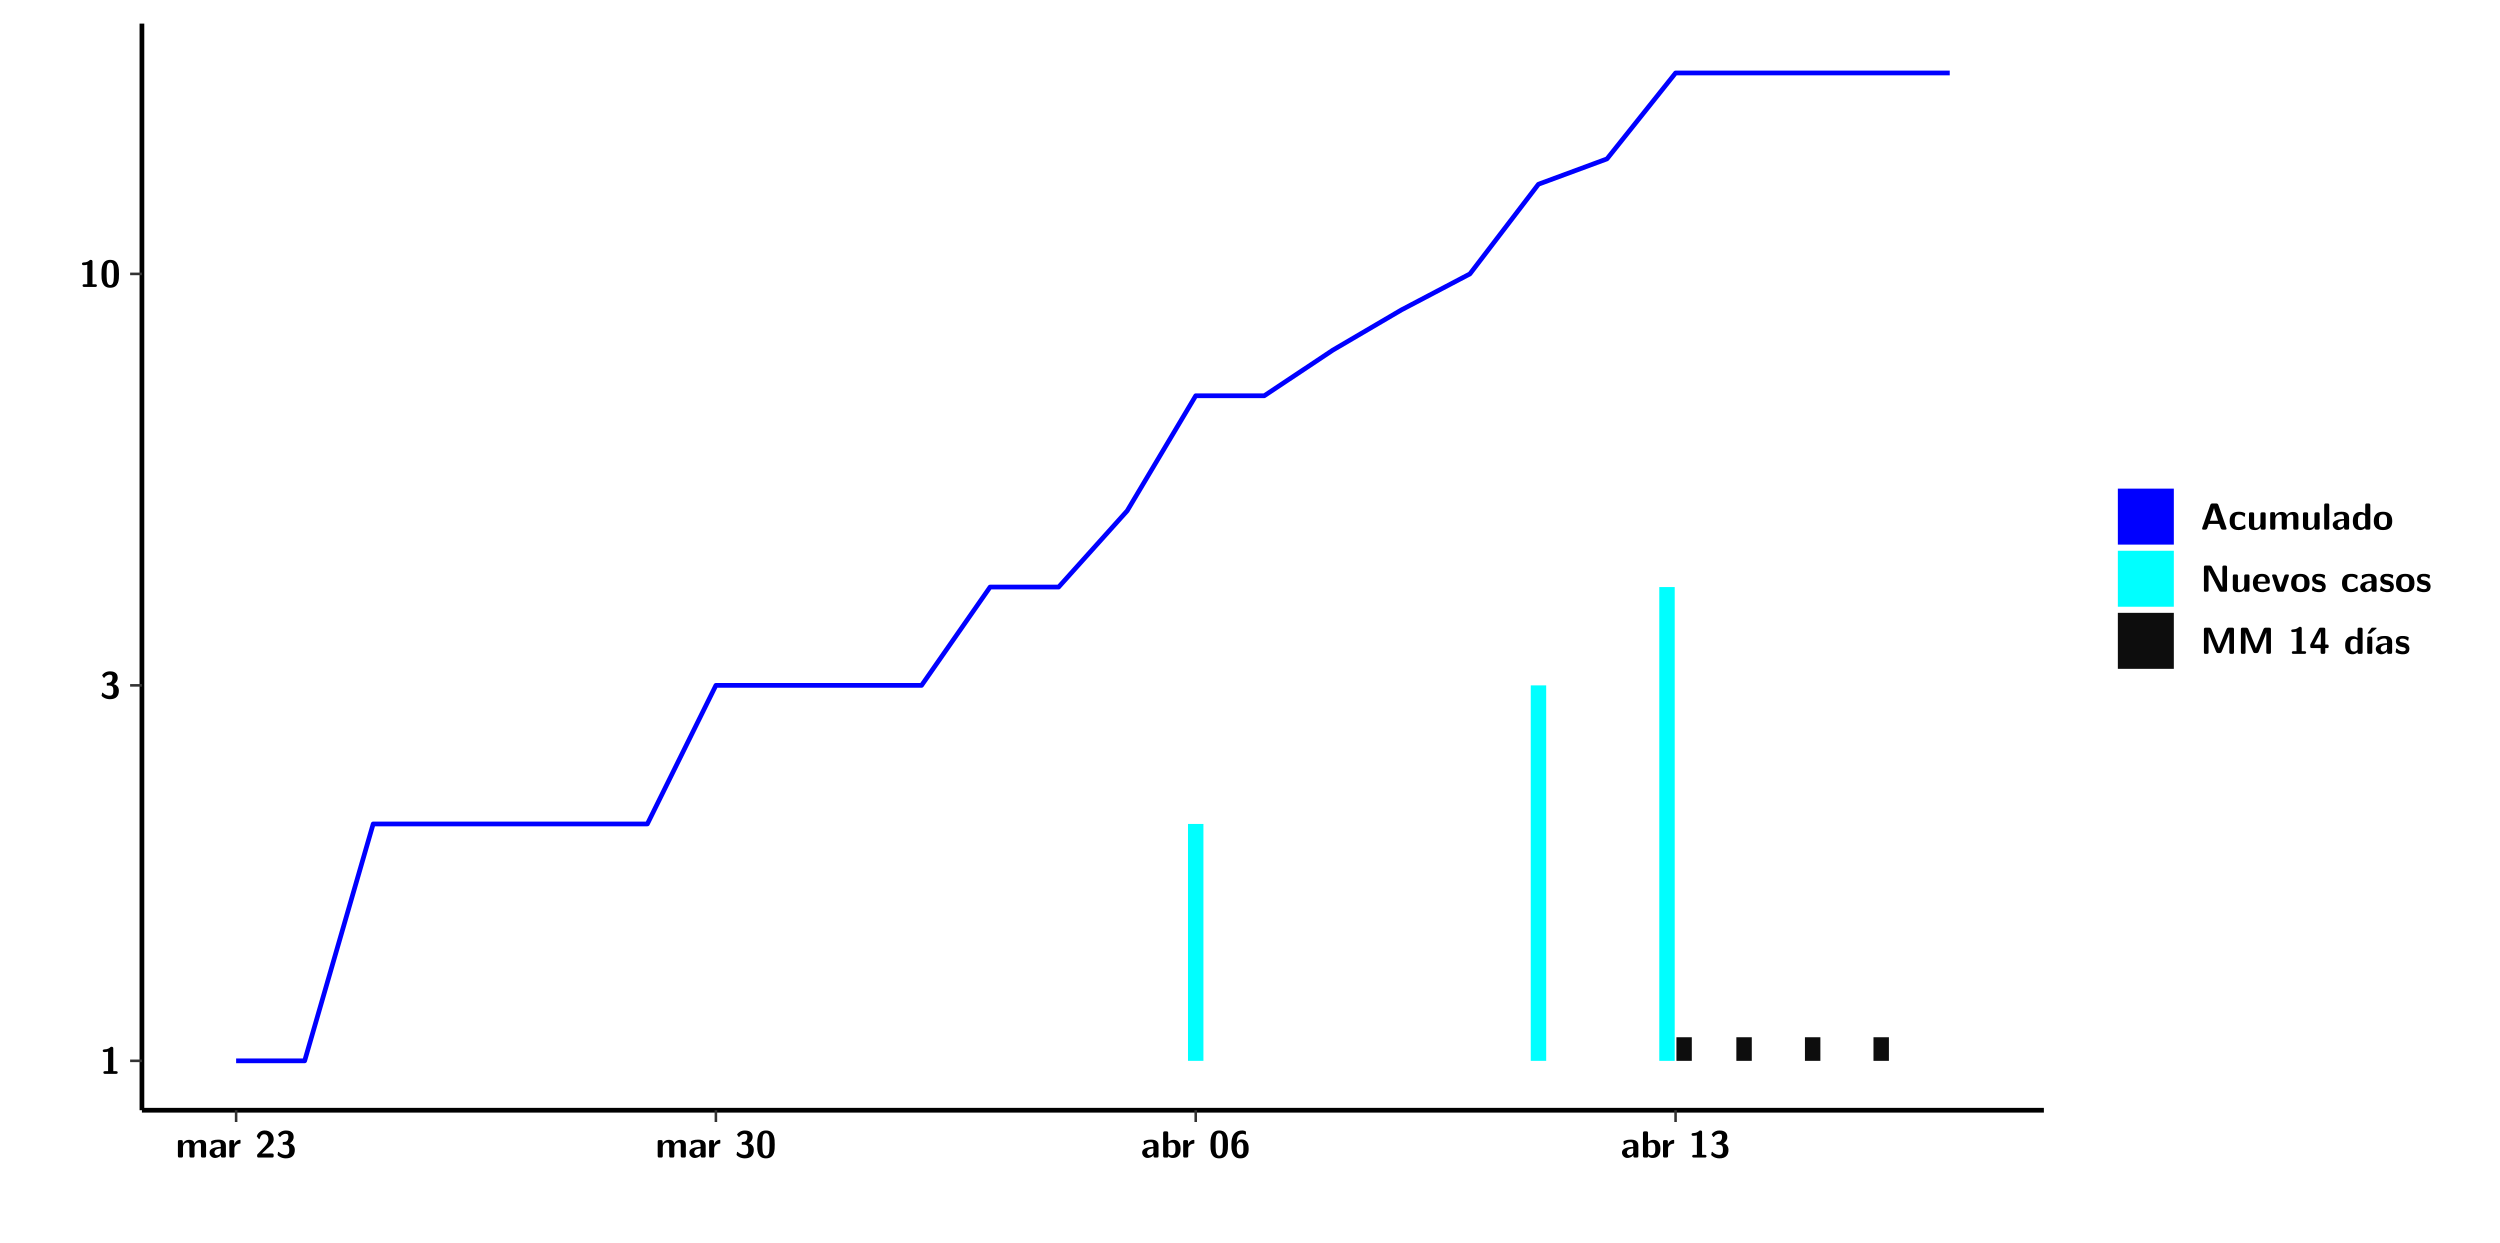
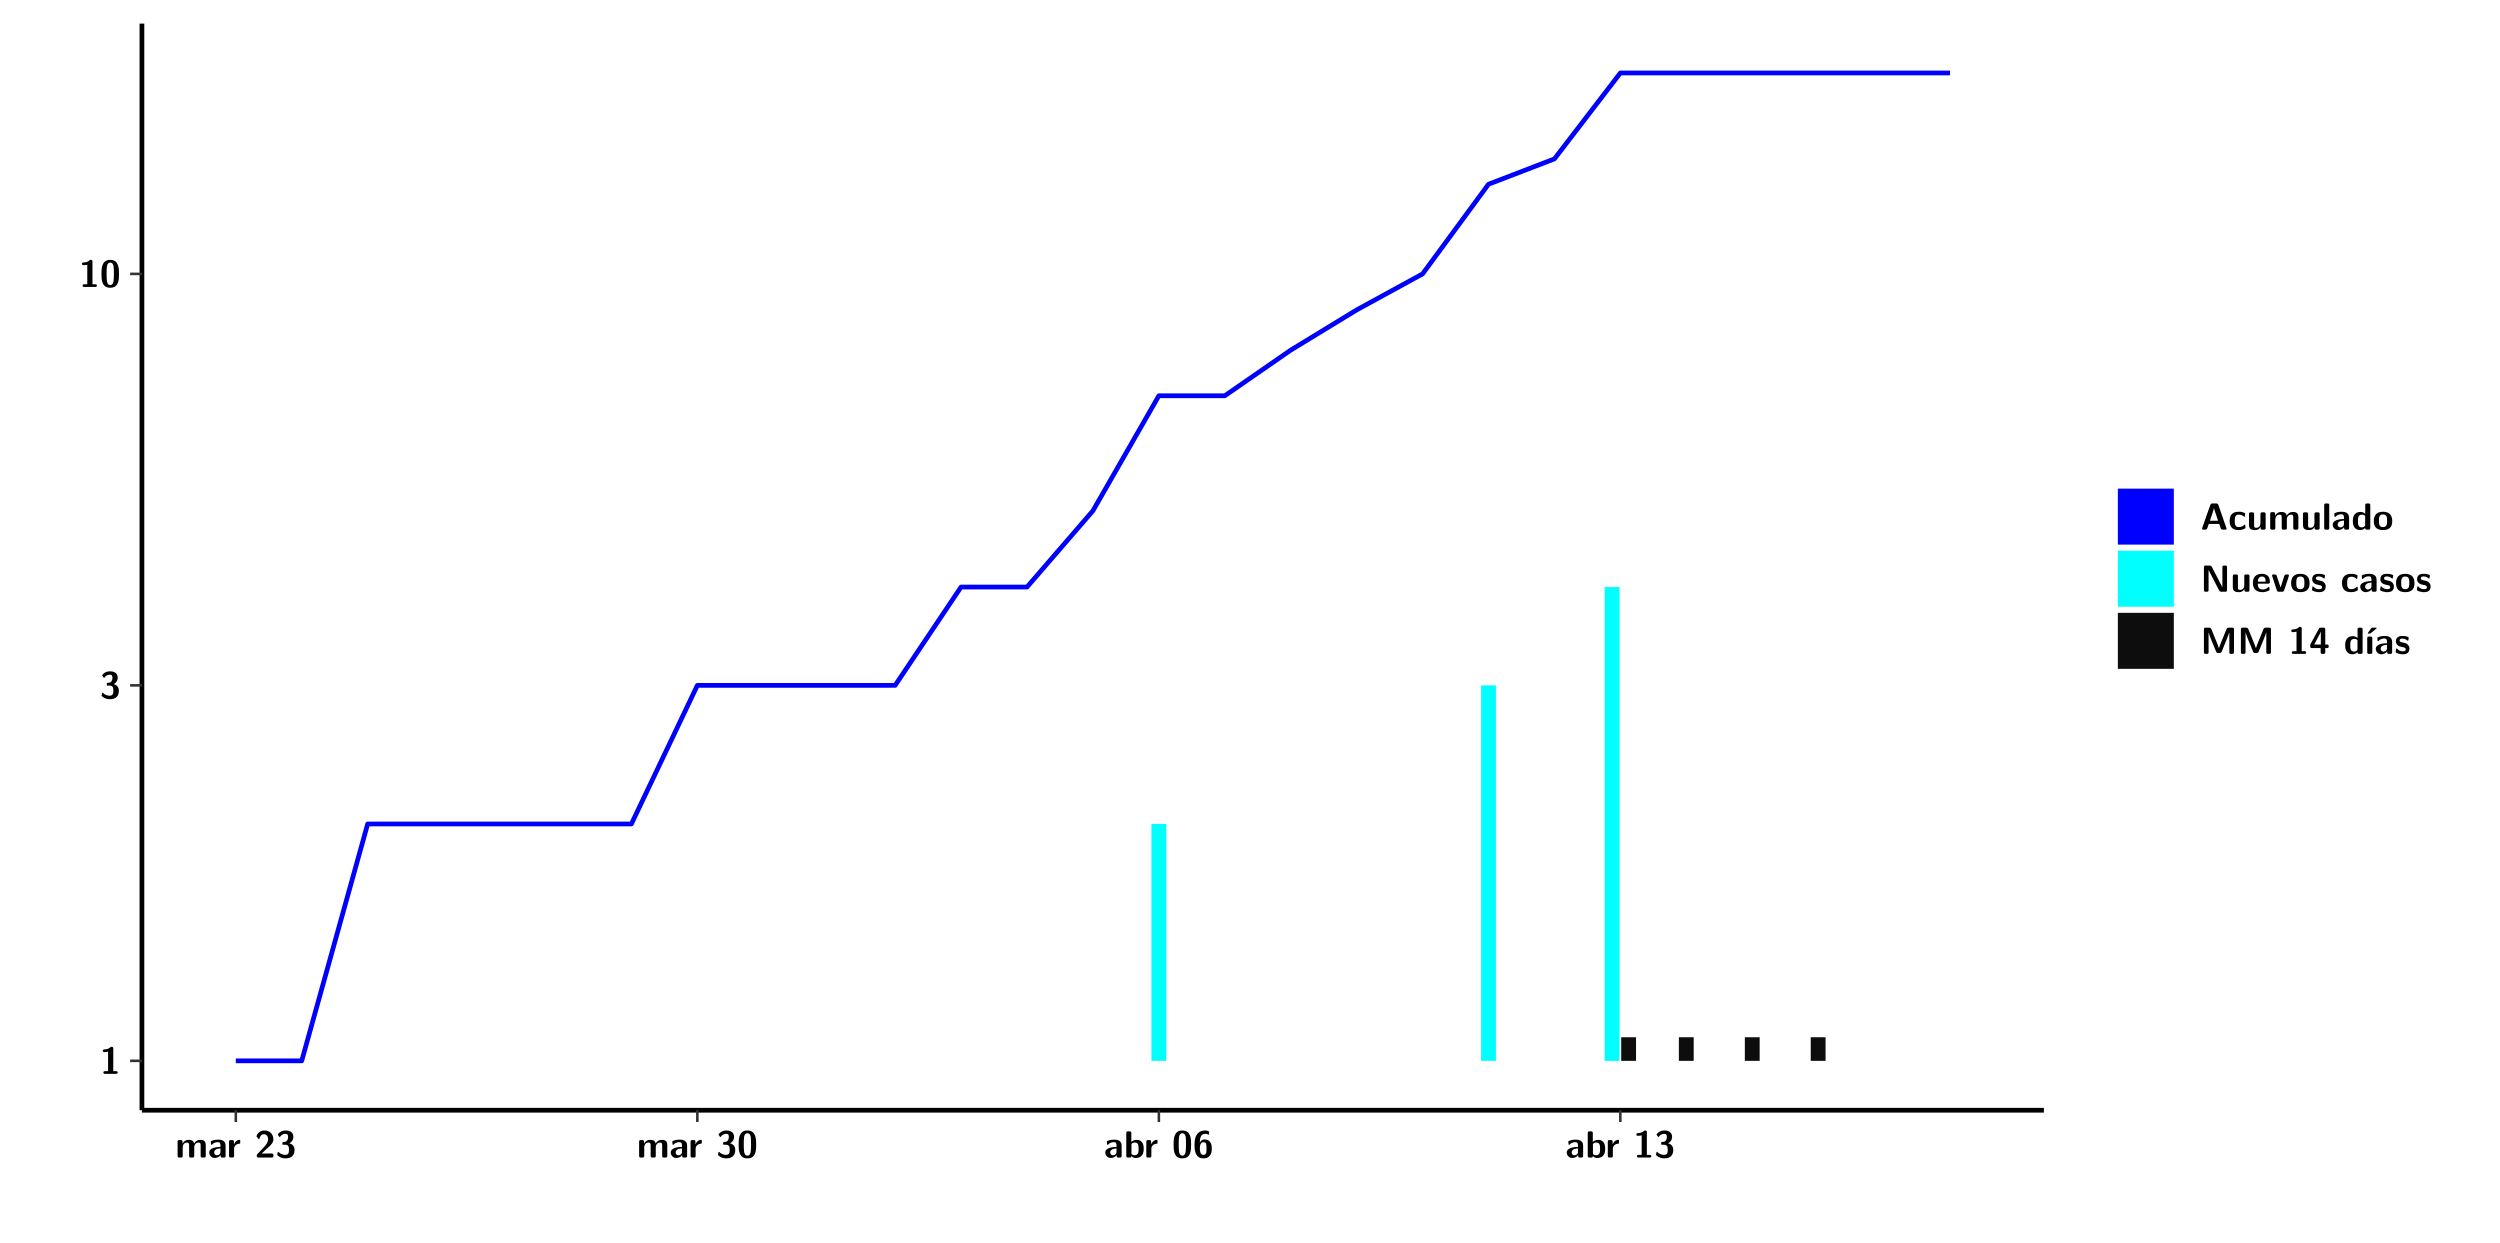
<svg xmlns="http://www.w3.org/2000/svg" xmlns:xlink="http://www.w3.org/1999/xlink" width="579.653pt" height="288pt" viewBox="0 0 579.653 288" version="1.1">
  <defs>
    <g>
      <symbol overflow="visible" id="glyph0-0">
        <path style="stroke:none;" d="" />
      </symbol>
      <symbol overflow="visible" id="glyph0-1">
        <path style="stroke:none;" d="M 3.109 -5.859 C 3.109 -6.016 3.109 -6.281 2.719 -6.281 C 2.547 -6.281 2.516 -6.266 2.406 -6.156 C 2.25 -6.016 1.922 -5.688 1.047 -5.672 C 0.891 -5.672 0.672 -5.609 0.672 -5.359 C 0.672 -5.047 0.969 -5.047 1.094 -5.047 C 1.344 -5.047 1.656 -5.078 1.906 -5.156 L 1.906 -0.625 L 1.234 -0.625 C 1.109 -0.625 0.812 -0.625 0.812 -0.312 C 0.812 0 1.109 0 1.234 0 L 3.719 0 C 3.828 0 4.141 0 4.141 -0.312 C 4.141 -0.625 3.828 -0.625 3.719 -0.625 L 3.109 -0.625 Z M 3.109 -5.859 " />
      </symbol>
      <symbol overflow="visible" id="glyph0-2">
        <path style="stroke:none;" d="M 0.844 -4.859 C 0.906 -4.766 0.953 -4.766 0.969 -4.766 C 1.031 -4.766 1.047 -4.797 1.094 -4.859 C 1.547 -5.5 2.172 -5.5 2.281 -5.5 C 2.844 -5.5 2.922 -5.203 2.922 -4.781 C 2.922 -4.656 2.922 -4.234 2.641 -3.906 C 2.438 -3.656 2.219 -3.641 1.953 -3.625 C 1.859 -3.609 1.688 -3.609 1.672 -3.578 C 1.609 -3.562 1.609 -3.5 1.609 -3.359 L 1.609 -3.203 C 1.609 -2.984 1.609 -2.969 1.844 -2.969 L 2.219 -2.969 C 3.031 -2.969 3.125 -2.469 3.125 -1.797 C 3.125 -1.203 3.062 -0.625 2.266 -0.625 C 1.984 -0.625 1.328 -0.688 0.75 -1.25 C 0.672 -1.328 0.656 -1.328 0.625 -1.328 C 0.531 -1.328 0.516 -1.25 0.516 -1.234 C 0.516 -1.234 0.406 -0.672 0.406 -0.625 C 0.406 -0.516 1.156 0.188 2.312 0.188 C 3.812 0.188 4.406 -0.609 4.406 -1.781 C 4.406 -2.562 3.984 -3.109 3.203 -3.297 C 3.906 -3.688 4.141 -4.266 4.141 -4.766 C 4.141 -6.156 2.891 -6.281 2.328 -6.281 C 1.125 -6.281 0.531 -5.422 0.531 -5.344 C 0.531 -5.297 0.594 -5.219 0.594 -5.219 Z M 0.844 -4.859 " />
      </symbol>
      <symbol overflow="visible" id="glyph0-3">
        <path style="stroke:none;" d="M 4.438 -3 C 4.438 -4.203 4.438 -6.281 2.406 -6.281 C 0.375 -6.281 0.375 -4.219 0.375 -3 C 0.375 -1.812 0.375 0.188 2.406 0.188 C 4.438 0.188 4.438 -1.781 4.438 -3 Z M 2.406 -0.438 C 1.75 -0.438 1.656 -1.25 1.625 -1.484 C 1.562 -1.953 1.562 -2.766 1.562 -3.125 C 1.562 -3.641 1.562 -4.203 1.625 -4.641 C 1.641 -4.875 1.734 -5.641 2.406 -5.641 C 3.047 -5.641 3.156 -4.906 3.188 -4.734 C 3.25 -4.281 3.25 -3.594 3.25 -3.125 C 3.25 -2.625 3.25 -1.953 3.188 -1.469 C 3.156 -1.234 3.062 -0.438 2.406 -0.438 Z M 2.406 -0.438 " />
      </symbol>
      <symbol overflow="visible" id="glyph0-4">
        <path style="stroke:none;" d="M 7.062 -2.844 C 7.062 -3.75 6.672 -4.109 5.781 -4.109 C 5.156 -4.109 4.688 -3.828 4.359 -3.25 C 4.219 -4.078 3.484 -4.109 3.109 -4.109 C 2.938 -4.109 2.578 -4.109 2.188 -3.828 C 1.906 -3.625 1.734 -3.344 1.672 -3.203 L 1.672 -3.641 C 1.672 -3.922 1.609 -4.062 1.25 -4.062 L 0.953 -4.062 C 0.625 -4.062 0.531 -3.969 0.531 -3.641 L 0.531 -0.422 C 0.531 -0.109 0.625 0 0.953 0 L 1.297 0 C 1.625 0 1.719 -0.109 1.719 -0.422 L 1.719 -2.359 C 1.719 -3.141 2.25 -3.484 2.688 -3.484 C 3.109 -3.484 3.203 -3.297 3.203 -2.828 L 3.203 -0.422 C 3.203 -0.109 3.297 0 3.625 0 L 3.969 0 C 4.297 0 4.391 -0.109 4.391 -0.422 L 4.391 -2.359 C 4.391 -3.141 4.922 -3.484 5.359 -3.484 C 5.781 -3.484 5.875 -3.297 5.875 -2.828 L 5.875 -0.422 C 5.875 -0.109 5.969 0 6.297 0 L 6.641 0 C 6.984 0 7.062 -0.109 7.062 -0.422 Z M 7.062 -2.844 " />
      </symbol>
      <symbol overflow="visible" id="glyph0-5">
        <path style="stroke:none;" d="M 4.062 -2.766 C 4.062 -4.156 2.734 -4.156 2.297 -4.156 C 1.891 -4.156 1.453 -4.125 0.859 -3.891 C 0.672 -3.797 0.625 -3.781 0.625 -3.688 C 0.625 -3.625 0.688 -3.109 0.688 -3.047 C 0.703 -2.984 0.75 -2.938 0.812 -2.938 C 0.844 -2.938 0.875 -2.969 0.906 -3 C 1.281 -3.391 1.719 -3.578 2.266 -3.578 C 2.734 -3.578 2.875 -3.297 2.875 -2.781 L 2.875 -2.469 C 2.562 -2.469 0.266 -2.453 0.266 -1.172 C 0.266 -0.547 0.766 0.094 1.531 0.094 C 1.828 0.094 2.484 0.016 2.906 -0.594 L 2.906 -0.422 C 2.906 -0.141 2.969 0 3.328 0 L 3.641 0 C 3.984 0 4.062 -0.109 4.062 -0.422 Z M 2.875 -1.344 C 2.875 -0.531 2.047 -0.531 2.016 -0.531 C 1.641 -0.531 1.406 -0.844 1.406 -1.188 C 1.406 -2.047 2.625 -2.109 2.875 -2.109 Z M 2.875 -1.344 " />
      </symbol>
      <symbol overflow="visible" id="glyph0-6">
        <path style="stroke:none;" d="M 1.703 -2.016 C 1.703 -2.844 2.391 -3.188 2.938 -3.219 C 3.109 -3.234 3.125 -3.234 3.125 -3.469 L 3.125 -3.875 C 3.125 -4.047 3.125 -4.109 2.969 -4.109 C 2.719 -4.109 2.078 -4.031 1.672 -3.078 L 1.656 -3.078 L 1.656 -3.641 C 1.656 -3.922 1.594 -4.062 1.234 -4.062 L 0.953 -4.062 C 0.641 -4.062 0.531 -3.969 0.531 -3.641 L 0.531 -0.422 C 0.531 -0.109 0.625 0 0.953 0 L 1.281 0 C 1.609 0 1.703 -0.109 1.703 -0.422 Z M 1.703 -2.016 " />
      </symbol>
      <symbol overflow="visible" id="glyph0-7">
        <path style="stroke:none;" d="M 0.562 -0.75 C 0.484 -0.656 0.484 -0.641 0.484 -0.484 L 0.484 -0.422 C 0.484 -0.109 0.578 0 0.906 0 L 3.906 0 C 4.25 0 4.328 -0.109 4.328 -0.422 L 4.328 -0.531 C 4.328 -0.672 4.328 -0.828 4.141 -0.906 C 4.078 -0.953 3.797 -0.953 3.625 -0.953 C 3.438 -0.953 3.219 -0.938 3.031 -0.938 L 1.609 -0.938 L 2.766 -2.031 C 2.906 -2.141 3.234 -2.422 3.359 -2.547 C 3.844 -3.016 4.328 -3.484 4.328 -4.266 C 4.328 -5.328 3.562 -6.281 2.266 -6.281 C 1.969 -6.281 1.469 -6.234 1.047 -5.891 C 0.969 -5.828 0.562 -5.516 0.406 -4.922 L 0.844 -4.359 C 0.891 -4.297 0.922 -4.266 0.984 -4.266 C 1.062 -4.266 1.078 -4.328 1.109 -4.422 C 1.281 -5.031 1.578 -5.406 2.141 -5.406 C 2.828 -5.406 3.109 -4.781 3.109 -4.25 C 3.109 -3.688 2.766 -3.094 2.25 -2.531 Z M 0.562 -0.75 " />
      </symbol>
      <symbol overflow="visible" id="glyph0-8">
        <path style="stroke:none;" d="M 1.703 -5.656 C 1.703 -5.938 1.641 -6.078 1.281 -6.078 L 0.953 -6.078 C 0.641 -6.078 0.531 -5.984 0.531 -5.656 L 0.531 -0.422 C 0.531 -0.109 0.625 0 0.953 0 L 1.312 0 C 1.453 0 1.719 0 1.734 -0.344 C 2.125 0.094 2.578 0.094 2.719 0.094 C 4.578 0.094 4.578 -1.594 4.578 -2.031 C 4.578 -2.453 4.578 -4.109 2.938 -4.109 C 2.219 -4.109 1.781 -3.703 1.703 -3.625 Z M 1.734 -3.172 C 1.844 -3.281 2.109 -3.484 2.5 -3.484 C 3.391 -3.484 3.391 -2.672 3.391 -2.016 C 3.391 -1.375 3.391 -0.531 2.406 -0.531 C 2.047 -0.531 1.828 -0.75 1.734 -0.875 Z M 1.734 -3.172 " />
      </symbol>
      <symbol overflow="visible" id="glyph0-9">
        <path style="stroke:none;" d="M 3.781 -5.859 C 3.781 -6.062 3.781 -6.078 3.484 -6.188 C 3.25 -6.281 3.016 -6.281 2.922 -6.281 C 0.406 -6.281 0.406 -3.75 0.406 -2.984 C 0.406 -2.078 0.406 0.188 2.453 0.188 C 3.125 0.188 3.547 0.031 3.906 -0.375 C 4.359 -0.891 4.406 -1.391 4.406 -2.062 C 4.406 -2.562 4.406 -4.203 2.703 -4.203 C 2.219 -4.203 1.859 -3.922 1.625 -3.422 C 1.672 -4.203 1.688 -4.406 1.812 -4.75 C 2.062 -5.422 2.641 -5.5 2.953 -5.5 C 3.109 -5.5 3.344 -5.469 3.547 -5.359 C 3.609 -5.312 3.641 -5.297 3.688 -5.297 C 3.781 -5.297 3.781 -5.406 3.781 -5.531 Z M 2.438 -0.625 C 1.75 -0.625 1.641 -1.422 1.641 -2.172 C 1.641 -2.906 1.859 -3.562 2.484 -3.562 C 3.188 -3.562 3.188 -2.938 3.188 -2.078 C 3.188 -1.219 3.188 -0.625 2.438 -0.625 Z M 2.438 -0.625 " />
      </symbol>
      <symbol overflow="visible" id="glyph0-10">
        <path style="stroke:none;" d="M 4.156 -5.703 C 4.031 -6.078 3.766 -6.078 3.594 -6.078 L 2.828 -6.078 C 2.641 -6.078 2.391 -6.078 2.266 -5.703 L 0.406 -0.406 C 0.375 -0.297 0.375 -0.281 0.375 -0.234 C 0.375 0 0.594 0 0.703 0 L 1.031 0 C 1.188 0 1.453 0 1.578 -0.344 L 1.922 -1.328 L 4.344 -1.328 L 4.641 -0.484 C 4.75 -0.172 4.812 0 5.234 0 L 5.703 0 C 5.828 0 6.047 0 6.047 -0.234 C 6.047 -0.281 6.047 -0.297 6 -0.406 Z M 2.812 -3.938 C 2.938 -4.328 3.062 -4.656 3.125 -4.969 L 3.141 -4.969 C 3.188 -4.766 3.188 -4.75 3.25 -4.547 L 4.078 -2.078 L 2.188 -2.078 Z M 2.812 -3.938 " />
      </symbol>
      <symbol overflow="visible" id="glyph0-11">
        <path style="stroke:none;" d="M 4 -0.438 C 4 -0.531 3.969 -0.938 3.953 -1.047 C 3.953 -1.078 3.938 -1.172 3.844 -1.172 C 3.812 -1.172 3.797 -1.172 3.703 -1.078 C 3.562 -0.953 3.141 -0.594 2.422 -0.594 C 1.516 -0.594 1.516 -1.469 1.516 -2.031 C 1.516 -2.75 1.562 -3.484 2.453 -3.484 C 3.031 -3.484 3.266 -3.344 3.578 -3.078 C 3.688 -2.984 3.703 -2.984 3.734 -2.984 C 3.828 -2.984 3.844 -3.062 3.844 -3.094 C 3.859 -3.172 3.953 -3.656 3.953 -3.703 C 3.953 -3.781 3.891 -3.812 3.75 -3.891 C 3.328 -4.078 3.062 -4.156 2.453 -4.156 C 1.141 -4.156 0.328 -3.547 0.328 -2.016 C 0.328 -0.562 1.078 0.094 2.406 0.094 C 2.641 0.094 3.172 0.094 3.75 -0.203 C 4 -0.344 4 -0.344 4 -0.438 Z M 4 -0.438 " />
      </symbol>
      <symbol overflow="visible" id="glyph0-12">
        <path style="stroke:none;" d="M 4.391 -3.594 C 4.391 -3.875 4.328 -4.016 3.969 -4.016 L 3.609 -4.016 C 3.281 -4.016 3.188 -3.906 3.188 -3.594 L 3.188 -1.516 C 3.188 -0.938 2.891 -0.438 2.266 -0.438 C 1.766 -0.438 1.719 -0.562 1.719 -1.031 L 1.719 -3.594 C 1.719 -3.875 1.656 -4.016 1.297 -4.016 L 0.953 -4.016 C 0.625 -4.016 0.531 -3.922 0.531 -3.594 L 0.531 -1.109 C 0.531 -0.172 1.031 0.094 1.953 0.094 C 2.188 0.094 2.812 0.094 3.219 -0.656 L 3.219 -0.422 C 3.219 -0.141 3.281 0 3.641 0 L 3.969 0 C 4.297 0 4.391 -0.109 4.391 -0.422 Z M 4.391 -3.594 " />
      </symbol>
      <symbol overflow="visible" id="glyph0-13">
        <path style="stroke:none;" d="M 1.703 -5.656 C 1.703 -5.938 1.641 -6.078 1.281 -6.078 L 0.953 -6.078 C 0.641 -6.078 0.531 -5.984 0.531 -5.656 L 0.531 -0.422 C 0.531 -0.109 0.625 0 0.953 0 L 1.281 0 C 1.609 0 1.703 -0.109 1.703 -0.422 Z M 1.703 -5.656 " />
      </symbol>
      <symbol overflow="visible" id="glyph0-14">
        <path style="stroke:none;" d="M 4.375 -5.656 C 4.375 -5.938 4.312 -6.078 3.953 -6.078 L 3.625 -6.078 C 3.297 -6.078 3.203 -5.969 3.203 -5.656 L 3.203 -3.672 C 2.812 -4.047 2.375 -4.109 2.109 -4.109 C 0.328 -4.109 0.328 -2.422 0.328 -2 C 0.328 -1.594 0.328 0.094 2.062 0.094 C 2.422 0.094 2.812 -0.016 3.188 -0.406 C 3.188 -0.094 3.297 0 3.609 0 L 3.953 0 C 4.281 0 4.375 -0.109 4.375 -0.422 Z M 3.188 -1.094 C 3.188 -0.953 3.188 -0.875 2.922 -0.688 C 2.703 -0.547 2.5 -0.531 2.406 -0.531 C 1.516 -0.531 1.516 -1.344 1.516 -2 C 1.516 -2.656 1.516 -3.484 2.5 -3.484 C 2.75 -3.484 2.984 -3.391 3.188 -3.203 Z M 3.188 -1.094 " />
      </symbol>
      <symbol overflow="visible" id="glyph0-15">
        <path style="stroke:none;" d="M 4.547 -1.969 C 4.547 -3.406 3.844 -4.156 2.406 -4.156 C 0.953 -4.156 0.266 -3.391 0.266 -1.969 C 0.266 -0.547 1.031 0.094 2.406 0.094 C 3.781 0.094 4.547 -0.531 4.547 -1.969 Z M 2.406 -0.594 C 1.469 -0.594 1.469 -1.375 1.469 -2.078 C 1.469 -2.75 1.469 -3.531 2.406 -3.531 C 3.344 -3.531 3.344 -2.766 3.344 -2.078 C 3.344 -1.391 3.344 -0.594 2.406 -0.594 Z M 2.406 -0.594 " />
      </symbol>
      <symbol overflow="visible" id="glyph0-16">
        <path style="stroke:none;" d="M 2.656 -5.734 C 2.469 -6.078 2.203 -6.078 2.031 -6.078 L 1.219 -6.078 C 0.906 -6.078 0.797 -5.984 0.797 -5.656 L 0.797 -0.422 C 0.797 -0.109 0.891 0 1.219 0 L 1.453 0 C 1.781 0 1.875 -0.109 1.875 -0.422 L 1.875 -5.016 L 1.891 -5.016 L 4.297 -0.344 C 4.484 0 4.75 0 4.922 0 L 5.734 0 C 6.062 0 6.156 -0.109 6.156 -0.422 L 6.156 -5.656 C 6.156 -5.938 6.094 -6.078 5.734 -6.078 L 5.5 -6.078 C 5.156 -6.078 5.078 -5.969 5.078 -5.656 L 5.078 -1.062 L 5.062 -1.062 Z M 2.656 -5.734 " />
      </symbol>
      <symbol overflow="visible" id="glyph0-17">
        <path style="stroke:none;" d="M 3.781 -1.875 C 3.984 -1.875 4.203 -1.891 4.203 -2.281 C 4.203 -3.406 3.672 -4.156 2.359 -4.156 C 0.969 -4.156 0.266 -3.375 0.266 -2.047 C 0.266 -0.609 1.109 0.094 2.484 0.094 C 2.812 0.094 3.312 0.047 3.891 -0.234 C 4.078 -0.328 4.141 -0.359 4.141 -0.469 C 4.141 -0.531 4.125 -0.781 4.109 -0.844 C 4.078 -1.125 4.062 -1.125 3.984 -1.125 C 3.953 -1.125 3.938 -1.125 3.844 -1.047 C 3.328 -0.594 2.797 -0.531 2.516 -0.531 C 1.531 -0.531 1.422 -1.312 1.391 -1.875 Z M 1.406 -2.344 C 1.422 -2.875 1.609 -3.531 2.359 -3.531 C 3.062 -3.531 3.203 -3.031 3.219 -2.344 Z M 1.406 -2.344 " />
      </symbol>
      <symbol overflow="visible" id="glyph0-18">
        <path style="stroke:none;" d="M 4.109 -3.609 C 4.141 -3.719 4.141 -3.75 4.141 -3.766 C 4.141 -4.016 3.922 -4.016 3.797 -4.016 L 3.609 -4.016 C 3.25 -4.016 3.141 -3.891 3.062 -3.641 L 2.203 -0.984 L 1.328 -3.641 C 1.266 -3.828 1.203 -4.016 0.781 -4.016 L 0.578 -4.016 C 0.453 -4.016 0.234 -4.016 0.234 -3.766 C 0.234 -3.75 0.234 -3.719 0.266 -3.609 L 1.312 -0.375 C 1.438 0 1.703 0 1.859 0 L 2.5 0 C 2.672 0 2.938 0 3.062 -0.375 Z M 4.109 -3.609 " />
      </symbol>
      <symbol overflow="visible" id="glyph0-19">
        <path style="stroke:none;" d="M 3.469 -1.234 C 3.469 -1.734 3.203 -2.031 3.047 -2.172 C 2.703 -2.484 2.391 -2.547 2.031 -2.609 C 1.547 -2.703 1.188 -2.766 1.188 -3.109 C 1.188 -3.469 1.484 -3.547 1.828 -3.547 C 2.406 -3.547 2.719 -3.328 2.953 -3.125 C 3.047 -3.047 3.062 -3.047 3.094 -3.047 C 3.188 -3.047 3.203 -3.125 3.203 -3.156 C 3.219 -3.219 3.312 -3.719 3.312 -3.766 C 3.312 -3.906 2.844 -4.031 2.75 -4.062 C 2.406 -4.156 2.125 -4.156 1.891 -4.156 C 1.5 -4.156 0.328 -4.156 0.328 -2.906 C 0.328 -2.484 0.516 -2.219 0.75 -2 C 1.062 -1.734 1.406 -1.672 1.906 -1.562 C 2.156 -1.531 2.609 -1.453 2.609 -1.062 C 2.609 -0.656 2.266 -0.594 1.922 -0.594 C 1.531 -0.594 1.047 -0.703 0.625 -1.188 C 0.594 -1.234 0.562 -1.266 0.516 -1.266 C 0.422 -1.266 0.406 -1.188 0.391 -1.125 C 0.375 -1.016 0.266 -0.516 0.266 -0.422 C 0.266 -0.266 0.922 -0.062 0.922 -0.047 C 1.406 0.094 1.766 0.094 1.922 0.094 C 2.359 0.094 3.469 0.062 3.469 -1.234 Z M 3.469 -1.234 " />
      </symbol>
      <symbol overflow="visible" id="glyph0-20">
        <path style="stroke:none;" d="M 4.859 -2.859 C 4.688 -2.422 4.359 -1.609 4.281 -1.312 C 4.203 -1.625 3.844 -2.484 3.656 -2.953 L 2.531 -5.719 C 2.391 -6.078 2.109 -6.078 1.953 -6.078 L 1.219 -6.078 C 0.906 -6.078 0.797 -5.984 0.797 -5.656 L 0.797 -0.422 C 0.797 -0.109 0.891 0 1.219 0 L 1.453 0 C 1.781 0 1.875 -0.109 1.875 -0.422 L 1.875 -4.953 L 1.891 -4.953 C 1.984 -4.562 2.375 -3.578 2.578 -3.062 L 3.609 -0.562 C 3.766 -0.188 3.969 -0.188 4.266 -0.188 C 4.562 -0.188 4.781 -0.188 4.938 -0.562 L 6.062 -3.328 C 6.141 -3.531 6.625 -4.719 6.672 -4.953 L 6.688 -4.953 L 6.688 -0.422 C 6.688 -0.141 6.75 0 7.109 0 L 7.344 0 C 7.672 0 7.766 -0.109 7.766 -0.422 L 7.766 -5.656 C 7.766 -5.938 7.703 -6.078 7.344 -6.078 L 6.609 -6.078 C 6.391 -6.078 6.172 -6.062 6.016 -5.703 Z M 4.859 -2.859 " />
      </symbol>
      <symbol overflow="visible" id="glyph0-21">
        <path style="stroke:none;" d="M 0.344 -2.297 C 0.266 -2.172 0.266 -2.141 0.266 -1.984 L 0.266 -1.766 C 0.266 -1.484 0.328 -1.344 0.688 -1.344 L 2.672 -1.344 L 2.672 -0.422 C 2.672 -0.141 2.719 0 3.078 0 L 3.328 0 C 3.656 0 3.75 -0.109 3.75 -0.422 L 3.75 -1.344 L 4.125 -1.344 C 4.391 -1.344 4.547 -1.406 4.547 -1.75 C 4.547 -2.078 4.422 -2.172 4.125 -2.172 L 3.75 -2.172 L 3.75 -5.656 C 3.75 -5.984 3.656 -6.078 3.328 -6.078 L 2.688 -6.078 C 2.531 -6.078 2.391 -6.078 2.281 -5.875 Z M 1.188 -2.172 C 2.578 -4.75 2.672 -5.016 2.703 -5.156 L 2.719 -5.156 L 2.719 -2.172 Z M 1.188 -2.172 " />
      </symbol>
      <symbol overflow="visible" id="glyph0-22">
        <path style="stroke:none;" d="M 3.906 -5.844 C 3.953 -5.875 4 -5.922 4 -5.969 C 4 -6.078 3.906 -6.078 3.766 -6.078 L 3.047 -6.078 C 2.875 -6.078 2.859 -6.078 2.781 -5.984 L 2.031 -4.953 C 1.953 -4.859 1.953 -4.844 1.953 -4.828 C 1.953 -4.703 2.047 -4.703 2.188 -4.703 L 2.516 -4.703 Z M 3.906 -5.844 " />
      </symbol>
      <symbol overflow="visible" id="glyph0-23">
        <path style="stroke:none;" d="M 1.703 -3.594 C 1.703 -3.875 1.641 -4.016 1.281 -4.016 L 0.953 -4.016 C 0.641 -4.016 0.531 -3.922 0.531 -3.594 L 0.531 -0.422 C 0.531 -0.109 0.625 0 0.953 0 L 1.281 0 C 1.609 0 1.703 -0.109 1.703 -0.422 Z M 1.703 -3.594 " />
      </symbol>
    </g>
    <clipPath id="clip1">
      <path d="M 0 0 L 576.008 0 L 576.008 288 L 0 288 Z M 0 0 " />
    </clipPath>
    <clipPath id="clip2">
      <path d="M 32.906 5.477 L 473.898 5.477 L 473.898 257.414 L 32.906 257.414 Z M 32.906 5.477 " />
    </clipPath>
  </defs>
  <g id="surface1">
    <g clip-path="url(#clip1)" clip-rule="nonzero">
      <path style="fill-rule:nonzero;fill:rgb(100%,100%,100%);fill-opacity:1;stroke-width:0.598;stroke-linecap:round;stroke-linejoin:round;stroke:rgb(100%,100%,100%);stroke-opacity:1;stroke-miterlimit:10;" d="M 0 0 L 0 288.004 L 576.008 288.004 L 576.008 0 Z M 0 0 " transform="matrix(1,0,0,-1,0,288)" />
    </g>
    <g clip-path="url(#clip2)" clip-rule="nonzero">
      <path style=" stroke:none;fill-rule:nonzero;fill:rgb(100%,100%,100%);fill-opacity:1;" d="M 32.906 257.414 L 32.906 5.477 L 473.898 5.477 L 473.898 257.414 Z M 32.906 257.414 " />
    </g>
-     <path style=" stroke:none;fill-rule:nonzero;fill:rgb(0%,100%,100%);fill-opacity:1;" d="M 275.449 245.969 L 275.449 191.043 L 279.027 191.043 L 279.027 245.969 Z M 275.449 245.969 " />
-     <path style=" stroke:none;fill-rule:nonzero;fill:rgb(0%,100%,100%);fill-opacity:1;" d="M 354.922 245.969 L 354.922 158.914 L 358.5 158.914 L 358.5 245.969 Z M 354.922 245.969 " />
-     <path style=" stroke:none;fill-rule:nonzero;fill:rgb(0%,100%,100%);fill-opacity:1;" d="M 384.723 245.969 L 384.723 136.117 L 388.301 136.117 L 388.301 245.969 Z M 384.723 245.969 " />
-     <path style=" stroke:none;fill-rule:nonzero;fill:rgb(4.999%,4.999%,4.999%);fill-opacity:1;" d="M 388.699 245.969 L 388.699 240.496 L 392.266 240.496 L 392.266 245.969 Z M 388.699 245.969 " />
-     <path style=" stroke:none;fill-rule:nonzero;fill:rgb(4.999%,4.999%,4.999%);fill-opacity:1;" d="M 402.594 245.969 L 402.594 240.496 L 406.172 240.496 L 406.172 245.969 Z M 402.594 245.969 " />
-     <path style=" stroke:none;fill-rule:nonzero;fill:rgb(4.999%,4.999%,4.999%);fill-opacity:1;" d="M 418.496 245.969 L 418.496 240.496 L 422.074 240.496 L 422.074 245.969 Z M 418.496 245.969 " />
-     <path style=" stroke:none;fill-rule:nonzero;fill:rgb(4.999%,4.999%,4.999%);fill-opacity:1;" d="M 434.387 245.969 L 434.387 240.496 L 437.965 240.496 L 437.965 245.969 Z M 434.387 245.969 " />
-     <path style="fill:none;stroke-width:1.096;stroke-linecap:butt;stroke-linejoin:round;stroke:rgb(0%,0%,100%);stroke-opacity:1;stroke-miterlimit:10;" d="M 54.746 42.031 L 70.637 42.031 L 86.527 96.957 L 150.098 96.957 L 165.988 129.086 L 213.672 129.086 L 229.562 151.883 L 245.453 151.883 L 261.352 169.566 L 277.242 196.238 L 293.133 196.238 L 309.023 206.816 L 324.926 216.141 L 340.816 224.492 L 356.707 245.285 L 372.598 251.16 L 388.5 271.078 L 452.07 271.078 " transform="matrix(1,0,0,-1,0,288)" />
+     <path style=" stroke:none;fill-rule:nonzero;fill:rgb(0%,100%,100%);fill-opacity:1;" d="M 266.973 245.969 L 266.973 191.043 L 270.41 191.043 L 270.41 245.969 Z M 266.973 245.969 " />
+     <path style=" stroke:none;fill-rule:nonzero;fill:rgb(0%,100%,100%);fill-opacity:1;" d="M 343.406 245.969 L 343.406 158.914 L 346.844 158.914 L 346.844 245.969 Z M 343.406 245.969 " />
+     <path style=" stroke:none;fill-rule:nonzero;fill:rgb(0%,100%,100%);fill-opacity:1;" d="M 372.07 245.969 L 372.07 136.117 L 375.508 136.117 L 375.508 245.969 Z M 372.07 245.969 " />
+     <path style=" stroke:none;fill-rule:nonzero;fill:rgb(4.999%,4.999%,4.999%);fill-opacity:1;" d="M 375.895 245.969 L 375.895 240.496 L 379.332 240.496 L 379.332 245.969 Z M 375.895 245.969 " />
+     <path style=" stroke:none;fill-rule:nonzero;fill:rgb(4.999%,4.999%,4.999%);fill-opacity:1;" d="M 389.266 245.969 L 389.266 240.496 L 392.703 240.496 L 392.703 245.969 Z M 389.266 245.969 " />
+     <path style=" stroke:none;fill-rule:nonzero;fill:rgb(4.999%,4.999%,4.999%);fill-opacity:1;" d="M 404.559 245.969 L 404.559 240.496 L 407.996 240.496 L 407.996 245.969 Z M 404.559 245.969 " />
+     <path style=" stroke:none;fill-rule:nonzero;fill:rgb(4.999%,4.999%,4.999%);fill-opacity:1;" d="M 419.84 245.969 L 419.84 240.496 L 423.277 240.496 L 423.277 245.969 Z M 419.84 245.969 " />
+     <path style="fill:none;stroke-width:1.096;stroke-linecap:butt;stroke-linejoin:round;stroke:rgb(0%,0%,100%);stroke-opacity:1;stroke-miterlimit:10;" d="M 54.676 42.031 L 69.957 42.031 L 85.25 96.957 L 146.395 96.957 L 161.688 129.086 L 207.543 129.086 L 222.828 151.883 L 238.121 151.883 L 253.402 169.566 L 268.695 196.238 L 283.98 196.238 L 299.262 206.816 L 314.555 216.141 L 329.836 224.492 L 345.129 245.285 L 360.414 251.16 L 375.695 271.078 L 452.129 271.078 " transform="matrix(1,0,0,-1,0,288)" />
    <path style="fill:none;stroke-width:1.096;stroke-linecap:butt;stroke-linejoin:round;stroke:rgb(0%,0%,0%);stroke-opacity:1;stroke-miterlimit:10;" d="M 32.906 30.586 L 32.906 282.523 " transform="matrix(1,0,0,-1,0,288)" />
    <g style="fill:rgb(0%,0%,0%);fill-opacity:1;">
      <use xlink:href="#glyph0-1" x="23.153" y="248.986" />
    </g>
    <g style="fill:rgb(0%,0%,0%);fill-opacity:1;">
      <use xlink:href="#glyph0-2" x="23.153" y="161.933" />
    </g>
    <g style="fill:rgb(0%,0%,0%);fill-opacity:1;">
      <use xlink:href="#glyph0-1" x="18.331" y="66.531" />
      <use xlink:href="#glyph0-3" x="23.153" y="66.531" />
    </g>
    <path style="fill:none;stroke-width:0.598;stroke-linecap:butt;stroke-linejoin:round;stroke:rgb(20%,20%,20%);stroke-opacity:1;stroke-miterlimit:10;" d="M 30.168 42.031 L 32.906 42.031 " transform="matrix(1,0,0,-1,0,288)" />
    <path style="fill:none;stroke-width:0.598;stroke-linecap:butt;stroke-linejoin:round;stroke:rgb(20%,20%,20%);stroke-opacity:1;stroke-miterlimit:10;" d="M 30.168 129.086 L 32.906 129.086 " transform="matrix(1,0,0,-1,0,288)" />
    <path style="fill:none;stroke-width:0.598;stroke-linecap:butt;stroke-linejoin:round;stroke:rgb(20%,20%,20%);stroke-opacity:1;stroke-miterlimit:10;" d="M 30.168 224.492 L 32.906 224.492 " transform="matrix(1,0,0,-1,0,288)" />
    <path style="fill:none;stroke-width:1.096;stroke-linecap:butt;stroke-linejoin:round;stroke:rgb(0%,0%,0%);stroke-opacity:1;stroke-miterlimit:10;" d="M 32.906 30.586 L 473.898 30.586 " transform="matrix(1,0,0,-1,0,288)" />
-     <path style="fill:none;stroke-width:0.598;stroke-linecap:butt;stroke-linejoin:round;stroke:rgb(20%,20%,20%);stroke-opacity:1;stroke-miterlimit:10;" d="M 54.746 27.848 L 54.746 30.586 " transform="matrix(1,0,0,-1,0,288)" />
-     <path style="fill:none;stroke-width:0.598;stroke-linecap:butt;stroke-linejoin:round;stroke:rgb(20%,20%,20%);stroke-opacity:1;stroke-miterlimit:10;" d="M 165.988 27.848 L 165.988 30.586 " transform="matrix(1,0,0,-1,0,288)" />
-     <path style="fill:none;stroke-width:0.598;stroke-linecap:butt;stroke-linejoin:round;stroke:rgb(20%,20%,20%);stroke-opacity:1;stroke-miterlimit:10;" d="M 277.242 27.848 L 277.242 30.586 " transform="matrix(1,0,0,-1,0,288)" />
-     <path style="fill:none;stroke-width:0.598;stroke-linecap:butt;stroke-linejoin:round;stroke:rgb(20%,20%,20%);stroke-opacity:1;stroke-miterlimit:10;" d="M 388.5 27.848 L 388.5 30.586 " transform="matrix(1,0,0,-1,0,288)" />
-     <g style="fill:rgb(0%,0%,0%);fill-opacity:1;">
-       <use xlink:href="#glyph0-4" x="40.717" y="268.394" />
-       <use xlink:href="#glyph0-5" x="48.315" y="268.394" />
-     </g>
-     <g style="fill:rgb(0%,0%,0%);fill-opacity:1;">
-       <use xlink:href="#glyph0-6" x="52.646" y="268.394" />
-     </g>
-     <g style="fill:rgb(0%,0%,0%);fill-opacity:1;">
-       <use xlink:href="#glyph0-7" x="59.127" y="268.394" />
-       <use xlink:href="#glyph0-2" x="63.949" y="268.394" />
-     </g>
-     <g style="fill:rgb(0%,0%,0%);fill-opacity:1;">
-       <use xlink:href="#glyph0-4" x="151.96" y="268.394" />
-       <use xlink:href="#glyph0-5" x="159.558" y="268.394" />
-     </g>
-     <g style="fill:rgb(0%,0%,0%);fill-opacity:1;">
-       <use xlink:href="#glyph0-6" x="163.889" y="268.394" />
-     </g>
-     <g style="fill:rgb(0%,0%,0%);fill-opacity:1;">
-       <use xlink:href="#glyph0-2" x="170.37" y="268.394" />
-       <use xlink:href="#glyph0-3" x="175.192" y="268.394" />
-     </g>
-     <g style="fill:rgb(0%,0%,0%);fill-opacity:1;">
-       <use xlink:href="#glyph0-5" x="264.552" y="268.394" />
-       <use xlink:href="#glyph0-8" x="269.155" y="268.394" />
-     </g>
-     <g style="fill:rgb(0%,0%,0%);fill-opacity:1;">
-       <use xlink:href="#glyph0-6" x="273.802" y="268.394" />
-     </g>
-     <g style="fill:rgb(0%,0%,0%);fill-opacity:1;">
-       <use xlink:href="#glyph0-3" x="280.283" y="268.394" />
-       <use xlink:href="#glyph0-9" x="285.105" y="268.394" />
-     </g>
-     <g style="fill:rgb(0%,0%,0%);fill-opacity:1;">
-       <use xlink:href="#glyph0-5" x="375.805" y="268.394" />
-       <use xlink:href="#glyph0-8" x="380.408" y="268.394" />
-     </g>
-     <g style="fill:rgb(0%,0%,0%);fill-opacity:1;">
-       <use xlink:href="#glyph0-6" x="385.055" y="268.394" />
-     </g>
-     <g style="fill:rgb(0%,0%,0%);fill-opacity:1;">
-       <use xlink:href="#glyph0-1" x="391.536" y="268.394" />
-       <use xlink:href="#glyph0-2" x="396.358" y="268.394" />
+     <path style="fill:none;stroke-width:0.598;stroke-linecap:butt;stroke-linejoin:round;stroke:rgb(20%,20%,20%);stroke-opacity:1;stroke-miterlimit:10;" d="M 54.676 27.848 L 54.676 30.586 " transform="matrix(1,0,0,-1,0,288)" />
+     <path style="fill:none;stroke-width:0.598;stroke-linecap:butt;stroke-linejoin:round;stroke:rgb(20%,20%,20%);stroke-opacity:1;stroke-miterlimit:10;" d="M 161.688 27.848 L 161.688 30.586 " transform="matrix(1,0,0,-1,0,288)" />
+     <path style="fill:none;stroke-width:0.598;stroke-linecap:butt;stroke-linejoin:round;stroke:rgb(20%,20%,20%);stroke-opacity:1;stroke-miterlimit:10;" d="M 268.695 27.848 L 268.695 30.586 " transform="matrix(1,0,0,-1,0,288)" />
+     <path style="fill:none;stroke-width:0.598;stroke-linecap:butt;stroke-linejoin:round;stroke:rgb(20%,20%,20%);stroke-opacity:1;stroke-miterlimit:10;" d="M 375.695 27.848 L 375.695 30.586 " transform="matrix(1,0,0,-1,0,288)" />
+     <g style="fill:rgb(0%,0%,0%);fill-opacity:1;">
+       <use xlink:href="#glyph0-4" x="40.647" y="268.394" />
+       <use xlink:href="#glyph0-5" x="48.245" y="268.394" />
+     </g>
+     <g style="fill:rgb(0%,0%,0%);fill-opacity:1;">
+       <use xlink:href="#glyph0-6" x="52.576" y="268.394" />
+     </g>
+     <g style="fill:rgb(0%,0%,0%);fill-opacity:1;">
+       <use xlink:href="#glyph0-7" x="59.057" y="268.394" />
+       <use xlink:href="#glyph0-2" x="63.879" y="268.394" />
+     </g>
+     <g style="fill:rgb(0%,0%,0%);fill-opacity:1;">
+       <use xlink:href="#glyph0-4" x="147.656" y="268.394" />
+       <use xlink:href="#glyph0-5" x="155.254" y="268.394" />
+     </g>
+     <g style="fill:rgb(0%,0%,0%);fill-opacity:1;">
+       <use xlink:href="#glyph0-6" x="159.585" y="268.394" />
+     </g>
+     <g style="fill:rgb(0%,0%,0%);fill-opacity:1;">
+       <use xlink:href="#glyph0-2" x="166.066" y="268.394" />
+       <use xlink:href="#glyph0-3" x="170.888" y="268.394" />
+     </g>
+     <g style="fill:rgb(0%,0%,0%);fill-opacity:1;">
+       <use xlink:href="#glyph0-5" x="256.004" y="268.394" />
+       <use xlink:href="#glyph0-8" x="260.607" y="268.394" />
+     </g>
+     <g style="fill:rgb(0%,0%,0%);fill-opacity:1;">
+       <use xlink:href="#glyph0-6" x="265.254" y="268.394" />
+     </g>
+     <g style="fill:rgb(0%,0%,0%);fill-opacity:1;">
+       <use xlink:href="#glyph0-3" x="271.735" y="268.394" />
+       <use xlink:href="#glyph0-9" x="276.557" y="268.394" />
+     </g>
+     <g style="fill:rgb(0%,0%,0%);fill-opacity:1;">
+       <use xlink:href="#glyph0-5" x="363.003" y="268.394" />
+       <use xlink:href="#glyph0-8" x="367.606" y="268.394" />
+     </g>
+     <g style="fill:rgb(0%,0%,0%);fill-opacity:1;">
+       <use xlink:href="#glyph0-6" x="372.253" y="268.394" />
+     </g>
+     <g style="fill:rgb(0%,0%,0%);fill-opacity:1;">
+       <use xlink:href="#glyph0-1" x="378.734" y="268.394" />
+       <use xlink:href="#glyph0-2" x="383.556" y="268.394" />
    </g>
    <path style=" stroke:none;fill-rule:nonzero;fill:rgb(100%,100%,100%);fill-opacity:1;" d="M 484.859 161.262 L 484.859 101.625 L 570.527 101.625 L 570.527 161.262 Z M 484.859 161.262 " />
    <path style=" stroke:none;fill-rule:nonzero;fill:rgb(0%,0%,100%);fill-opacity:1;" d="M 491.047 126.273 L 491.047 113.293 L 504.027 113.293 L 504.027 126.273 Z M 491.047 126.273 " />
    <path style=" stroke:none;fill-rule:nonzero;fill:rgb(0%,100%,100%);fill-opacity:1;" d="M 491.047 140.68 L 491.047 127.699 L 504.027 127.699 L 504.027 140.68 Z M 491.047 140.68 " />
    <path style=" stroke:none;fill-rule:nonzero;fill:rgb(4.999%,4.999%,4.999%);fill-opacity:1;" d="M 491.047 155.078 L 491.047 142.094 L 504.027 142.094 L 504.027 155.078 Z M 491.047 155.078 " />
    <g style="fill:rgb(0%,0%,0%);fill-opacity:1;">
      <use xlink:href="#glyph0-10" x="510.207" y="122.809" />
      <use xlink:href="#glyph0-11" x="516.636" y="122.809" />
      <use xlink:href="#glyph0-12" x="520.922" y="122.809" />
      <use xlink:href="#glyph0-4" x="525.841" y="122.809" />
      <use xlink:href="#glyph0-12" x="533.44" y="122.809" />
      <use xlink:href="#glyph0-13" x="538.359" y="122.809" />
      <use xlink:href="#glyph0-5" x="540.6" y="122.809" />
      <use xlink:href="#glyph0-14" x="545.203" y="122.809" />
      <use xlink:href="#glyph0-15" x="550.122" y="122.809" />
    </g>
    <g style="fill:rgb(0%,0%,0%);fill-opacity:1;">
      <use xlink:href="#glyph0-16" x="510.207" y="137.205" />
      <use xlink:href="#glyph0-12" x="517.172" y="137.205" />
      <use xlink:href="#glyph0-17" x="522.092" y="137.205" />
      <use xlink:href="#glyph0-18" x="526.573" y="137.205" />
      <use xlink:href="#glyph0-15" x="530.956" y="137.205" />
      <use xlink:href="#glyph0-19" x="535.778" y="137.205" />
    </g>
    <g style="fill:rgb(0%,0%,0%);fill-opacity:1;">
      <use xlink:href="#glyph0-11" x="542.693" y="137.205" />
      <use xlink:href="#glyph0-5" x="546.979" y="137.205" />
      <use xlink:href="#glyph0-19" x="551.582" y="137.205" />
      <use xlink:href="#glyph0-15" x="555.279" y="137.205" />
      <use xlink:href="#glyph0-19" x="560.1" y="137.205" />
    </g>
    <g style="fill:rgb(0%,0%,0%);fill-opacity:1;">
      <use xlink:href="#glyph0-20" x="510.207" y="151.611" />
      <use xlink:href="#glyph0-20" x="518.779" y="151.611" />
    </g>
    <g style="fill:rgb(0%,0%,0%);fill-opacity:1;">
      <use xlink:href="#glyph0-1" x="530.569" y="151.611" />
      <use xlink:href="#glyph0-21" x="535.391" y="151.611" />
    </g>
    <g style="fill:rgb(0%,0%,0%);fill-opacity:1;">
      <use xlink:href="#glyph0-14" x="543.422" y="151.611" />
    </g>
    <g style="fill:rgb(0%,0%,0%);fill-opacity:1;">
      <use xlink:href="#glyph0-22" x="547.052" y="151.611" />
    </g>
    <g style="fill:rgb(0%,0%,0%);fill-opacity:1;">
      <use xlink:href="#glyph0-23" x="548.341" y="151.611" />
      <use xlink:href="#glyph0-5" x="550.582" y="151.611" />
      <use xlink:href="#glyph0-19" x="555.185" y="151.611" />
    </g>
  </g>
</svg>
